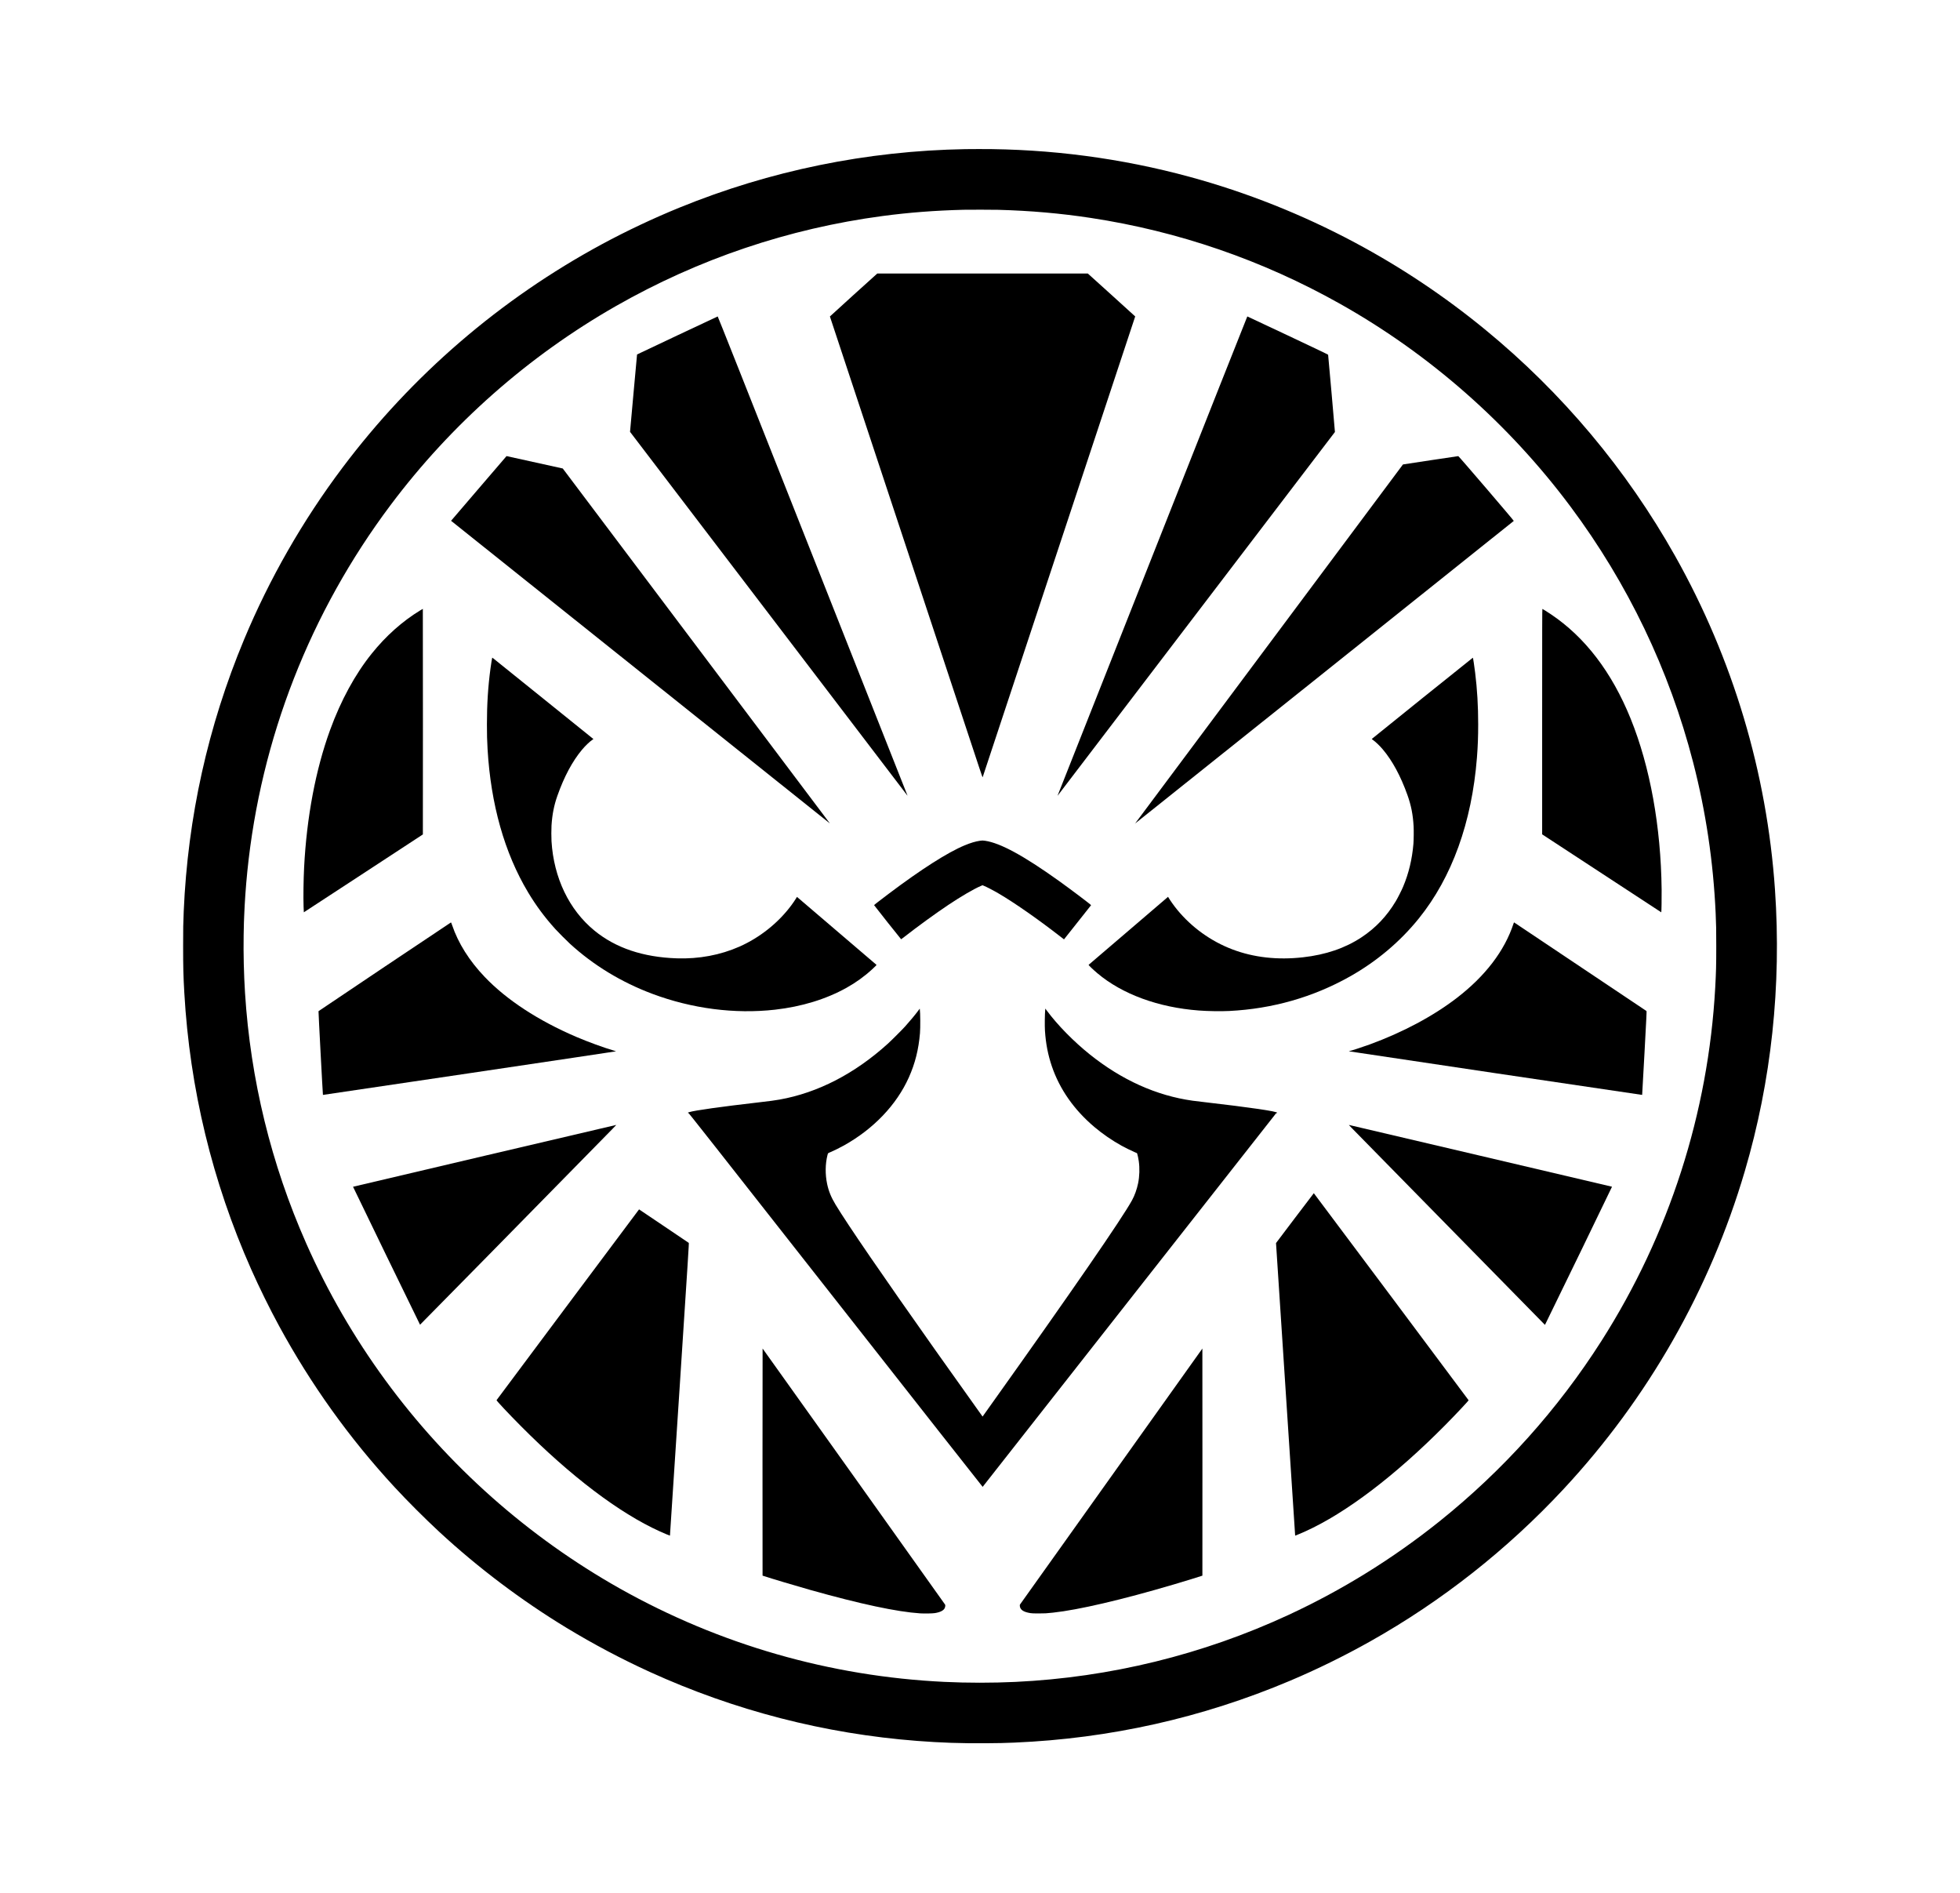
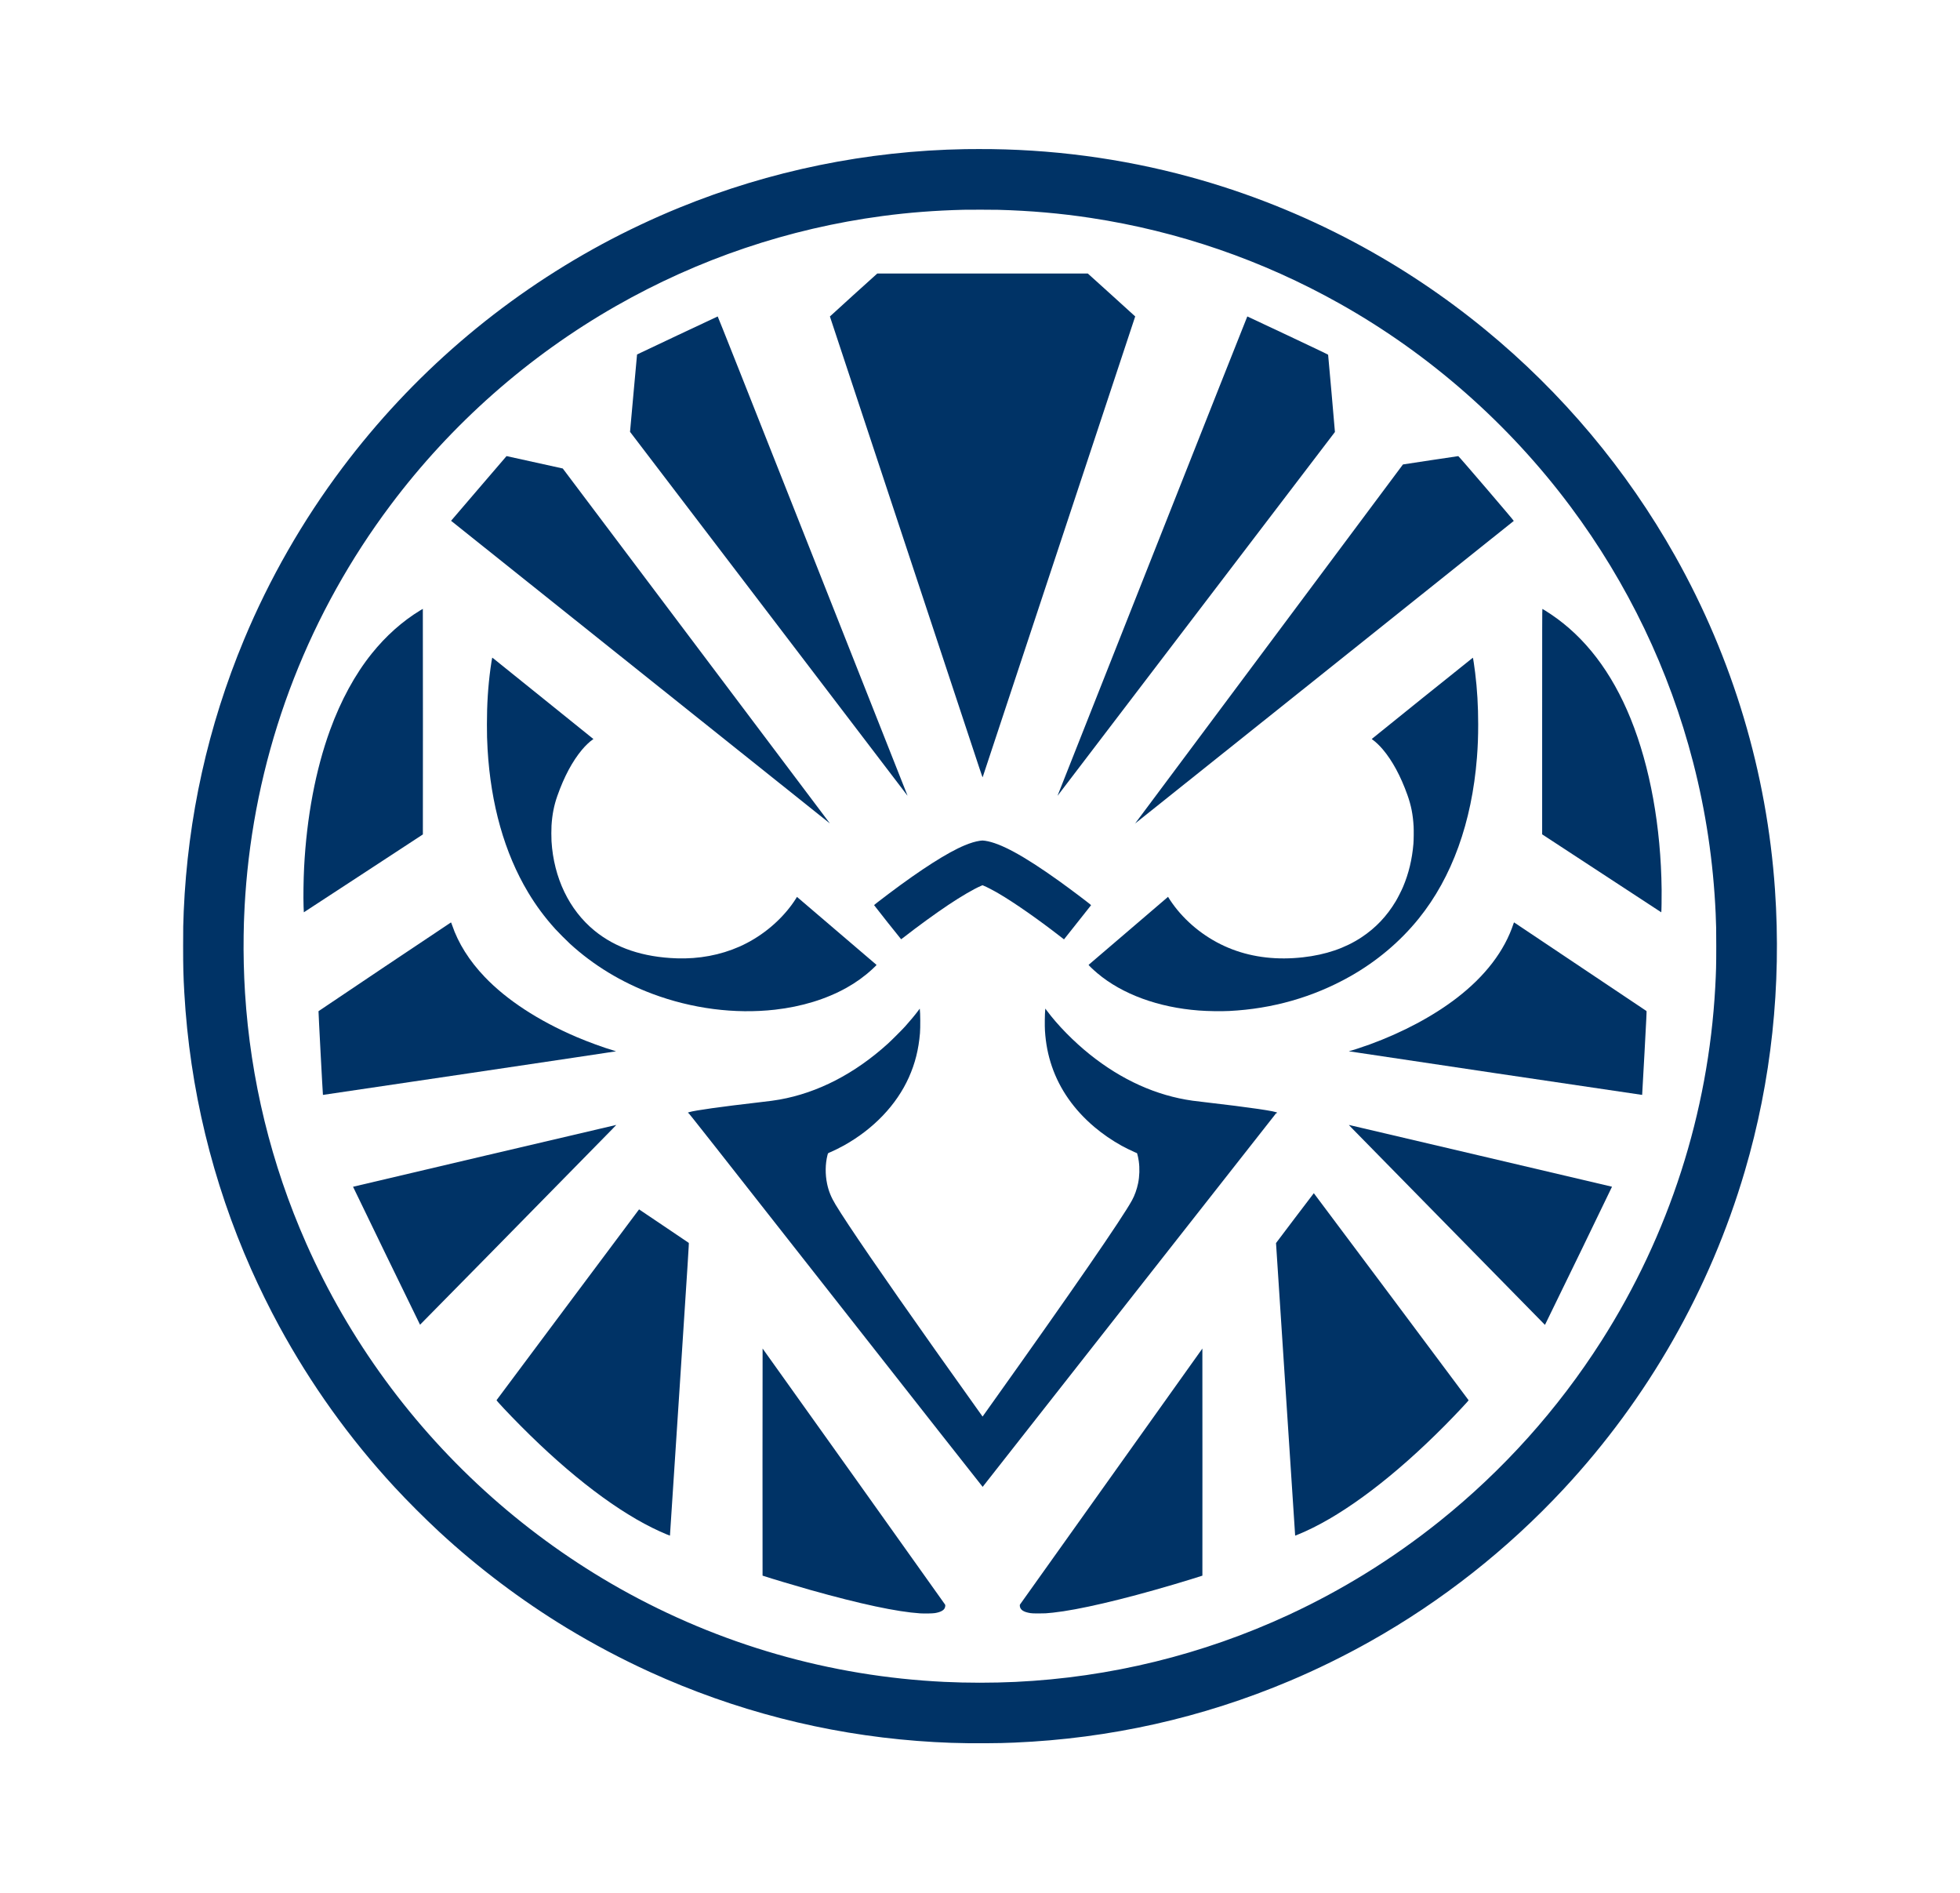
- <svg xmlns="http://www.w3.org/2000/svg" version="1.2" baseProfile="tiny-ps" width="11511pt" height="11111pt" viewBox="0 0 11511 11111" preserveAspectRatio="xMidYMid meet">
-   <g transform="translate(0,11111) scale(0.1,-0.1)" fill="#000000" stroke="none">
+ <svg xmlns="http://www.w3.org/2000/svg" version="1.0" width="11511pt" height="11111pt" viewBox="0 0 11511 11111" preserveAspectRatio="xMidYMid meet">
+   <g transform="translate(0,11111) scale(0.1,-0.1)" fill="#003366" stroke="#FDD835">
    <path d="M56695 102353 c-5782 -99 -11465 -1261 -16787 -3432 -1533 -625 -3107 -1368 -4543 -2143 -5984 -3233 -11166 -7694 -15255 -13133 -2332 -3101 -4287 -6516 -5776 -10087 -2120 -5084 -3306 -10426 -3544 -15958 -31 -725 -35 -968 -35 -2045 0 -1246 13 -1739 70 -2745 321 -5619 1644 -11085 3925 -16225 474 -1069 1097 -2333 1643 -3335 1875 -3444 4116 -6573 6766 -9445 760 -823 1805 -1868 2646 -2646 2278 -2106 4825 -4025 7470 -5631 1568 -952 3239 -1836 4895 -2591 4966 -2263 10261 -3628 15695 -4047 1393 -107 2555 -147 4015 -137 815 6 1083 12 1685 37 5618 238 11041 1453 16191 3629 1579 666 3196 1460 4724 2319 4195 2357 8041 5387 11346 8937 4953 5321 8597 11711 10645 18665 1562 5305 2161 10891 1773 16530 -473 6875 -2471 13554 -5857 19580 -2860 5089 -6647 9603 -11167 13310 -2389 1960 -4940 3663 -7665 5117 -3070 1638 -6327 2934 -9675 3846 -4021 1097 -8205 1648 -12405 1635 -352 -1 -703 -3 -780 -5z m1940 -3563 c1869 -50 3652 -206 5425 -476 5149 -782 10077 -2479 14630 -5037 5270 -2961 9913 -7044 13545 -11912 3365 -4511 5804 -9596 7203 -15020 745 -2885 1185 -5836 1322 -8860 30 -662 35 -955 35 -1940 0 -1116 -10 -1493 -60 -2415 -407 -7375 -2705 -14513 -6683 -20755 -2562 -4019 -5772 -7595 -9497 -10581 -2737 -2193 -5714 -4039 -8880 -5506 -5037 -2334 -10483 -3670 -16035 -3933 -1354 -64 -2837 -64 -4180 1 -6703 320 -13209 2192 -19055 5481 -2674 1505 -5216 3318 -7515 5358 -4676 4149 -8392 9229 -10906 14907 -2059 4650 -3273 9621 -3594 14708 -69 1106 -98 2304 -81 3375 6 346 13 682 16 745 3 63 10 237 15 385 32 827 96 1742 185 2625 790 7802 3689 15216 8414 21515 3564 4752 8086 8745 13231 11682 4845 2765 10133 4552 15653 5288 1570 209 3090 326 4782 368 300 8 1712 5 2030 -3z" />
    <path d="M50131 93795 c-765 -691 -1391 -1261 -1391 -1267 0 -8 4311 -13030 8777 -26513 141 -425 188 -555 194 -540 14 32 8959 27045 8959 27055 0 5 -626 574 -1392 1264 l-1391 1256 -6183 0 -6182 0 -1391 -1255z" />
    <path d="M39777 91415 c-1298 -613 -2361 -1116 -2363 -1118 -3 -2 -96 -1025 -208 -2273 l-204 -2269 41 -55 c88 -117 16239 -21296 16249 -21305 5 -5 1 11 -9 36 -10 26 -2515 6358 -5568 14072 -4024 10171 -5554 14026 -5565 14026 -8 -1 -1076 -502 -2373 -1114z" />
    <path d="M67691 78492 c-3055 -7720 -5561 -14053 -5569 -14072 -8 -19 -10 -30 -4 -25 8 8 16258 21317 16282 21350 4 6 -85 1025 -196 2265 -112 1240 -203 2262 -204 2271 0 11 -686 339 -2368 1133 -1303 614 -2372 1116 -2378 1116 -5 0 -2509 -6317 -5563 -14038z" />
    <path d="M28118 82430 l-1627 -1899 11101 -8868 c6106 -4877 11110 -8874 11121 -8882 18 -13 19 -13 12 0 -8 13 -15662 20807 -15674 20821 -5 5 -3287 729 -3302 728 -2 -1 -736 -855 -1631 -1900z" />
    <path d="M84012 84085 c-887 -134 -1615 -244 -1617 -246 -7 -8 -15712 -21057 -15720 -21068 -9 -16 -1275 -1026 11325 9038 5992 4786 10899 8708 10904 8715 13 18 -3231 3805 -3259 3804 -11 0 -746 -109 -1633 -243z" />
    <path d="M24685 75274 c-1056 -643 -2018 -1500 -2856 -2544 -976 -1214 -1809 -2744 -2444 -4485 -847 -2324 -1374 -5115 -1525 -8075 -36 -715 -50 -1731 -31 -2285 7 -186 13 -341 15 -342 2 -2 1575 1026 3497 2285 l3494 2287 3 6623 c1 3642 -1 6622 -5 6622 -5 0 -71 -39 -148 -86z" />
    <path d="M90570 68741 l0 -6620 73 -49 c218 -147 6920 -4532 6923 -4530 13 13 26 846 21 1328 -41 3702 -678 7221 -1819 10040 -1105 2729 -2680 4790 -4688 6135 -181 122 -465 300 -496 312 -12 4 -14 -1048 -14 -6616z" />
    <path d="M28907 72493 c-8 -12 -74 -429 -101 -633 -145 -1085 -209 -2098 -209 -3280 0 -620 8 -943 38 -1460 190 -3244 997 -6097 2379 -8405 464 -774 976 -1465 1590 -2145 165 -183 675 -695 866 -870 1381 -1265 3021 -2262 4844 -2945 2327 -871 4844 -1196 7201 -930 1570 178 3004 617 4205 1288 548 306 1050 668 1499 1081 198 182 267 254 256 264 -100 89 -4668 3993 -4669 3990 -2 -2 -20 -32 -41 -68 -65 -109 -187 -288 -297 -435 -772 -1034 -1852 -1891 -3043 -2418 -1124 -496 -2380 -731 -3680 -687 -1983 67 -3588 608 -4835 1629 -1485 1216 -2388 3096 -2520 5246 -13 208 -13 717 0 920 42 656 146 1185 344 1746 394 1121 882 2033 1451 2712 191 229 455 480 612 584 l54 37 -23 21 c-13 12 -1317 1063 -2898 2335 -1581 1273 -2907 2340 -2947 2372 -39 32 -74 55 -76 51z" />
    <path d="M83545 70124 c-1622 -1307 -2958 -2383 -2968 -2393 -16 -16 -14 -19 43 -59 174 -123 401 -340 590 -563 565 -667 1051 -1568 1448 -2679 218 -613 323 -1144 363 -1840 13 -230 7 -816 -11 -1025 -78 -917 -276 -1741 -610 -2530 -91 -214 -302 -631 -420 -830 -526 -884 -1186 -1580 -2020 -2131 -963 -636 -2095 -1022 -3435 -1173 -1500 -169 -2904 -11 -4160 469 -1251 477 -2383 1292 -3230 2325 -175 213 -399 527 -508 710 l-28 48 -27 -25 c-15 -14 -1062 -911 -2327 -1993 -1265 -1082 -2304 -1972 -2310 -1976 -16 -15 263 -283 518 -498 1460 -1229 3579 -2006 5962 -2185 533 -40 1292 -52 1785 -27 2528 127 4919 809 7070 2019 1576 886 2956 2048 4060 3417 1944 2412 3110 5639 3410 9440 52 668 73 1209 73 1955 0 1082 -57 2055 -178 3030 -51 412 -120 867 -134 882 -3 3 -1333 -1062 -2956 -2368z" />
    <path d="M57555 61744 c-280 -43 -550 -124 -905 -271 -996 -414 -2536 -1396 -4460 -2844 -541 -408 -855 -652 -855 -666 0 -14 1577 -2003 1588 -2003 4 0 87 62 185 138 815 636 1835 1376 2587 1879 754 503 1481 928 1898 1108 l109 47 56 -23 c176 -69 564 -270 892 -462 916 -535 2310 -1507 3607 -2515 l231 -179 793 1000 c437 549 795 1003 797 1007 9 23 -1190 927 -1906 1439 -2071 1479 -3426 2214 -4323 2345 -126 19 -173 19 -294 0z" />
    <path d="M22595 54350 c-2134 -1430 -3884 -2605 -3889 -2613 -9 -14 250 -4906 260 -4916 3 -3 3879 571 8614 1275 4735 703 8606 1282 8602 1285 -4 4 -72 25 -152 49 -568 164 -1508 508 -2185 798 -2239 960 -4090 2171 -5375 3517 -909 951 -1558 1981 -1917 3043 -30 89 -60 162 -67 161 -6 -1 -1757 -1170 -3891 -2599z" />
    <path d="M88890 56883 c-524 -1599 -1659 -3086 -3345 -4379 -1390 -1066 -3157 -2008 -5105 -2721 -391 -143 -1158 -393 -1206 -393 -7 0 -14 -3 -14 -8 0 -8 17217 -2569 17223 -2561 2 2 64 1108 137 2457 113 2083 131 2456 119 2467 -19 18 -7754 5194 -7772 5201 -11 4 -21 -12 -37 -63z" />
    <path d="M61386 51832 c-26 -247 -35 -953 -16 -1247 50 -758 178 -1417 405 -2084 460 -1349 1306 -2557 2499 -3565 478 -405 1039 -790 1601 -1101 196 -109 583 -299 755 -372 l145 -62 17 -48 c25 -75 65 -264 87 -417 60 -414 46 -893 -39 -1306 -74 -356 -200 -709 -356 -994 -577 -1058 -3539 -5352 -8182 -11865 l-595 -835 -24 30 c-50 63 -1791 2510 -2731 3839 -3152 4457 -5169 7398 -5880 8575 -259 429 -406 789 -496 1218 -118 557 -110 1176 21 1687 32 125 17 110 188 181 163 67 564 266 775 384 1747 975 3095 2388 3816 3997 367 819 572 1633 654 2598 27 315 21 1218 -9 1400 l-6 40 -74 -100 c-188 -254 -511 -643 -789 -950 -194 -213 -794 -812 -1011 -1009 -1947 -1763 -4116 -2881 -6363 -3280 -276 -49 -549 -86 -1203 -161 -2221 -256 -3767 -473 -4100 -576 -86 -26 -97 -45 -37 -58 25 -5 1390 -1739 8648 -10979 4739 -6035 8621 -10969 8625 -10965 4 5 3882 4942 8619 10973 4736 6031 8614 10966 8618 10967 4 1 19 4 35 7 15 4 27 11 27 17 0 83 -1580 314 -4260 624 -311 36 -630 74 -710 86 -2127 298 -4165 1217 -6045 2724 -944 757 -1882 1713 -2513 2562 l-90 122 -6 -57z" />
    <path d="M28463 43247 c-4247 -997 -7725 -1815 -7729 -1819 -6 -6 3916 -8078 3935 -8101 5 -5 6961 7071 11290 11485 134 136 239 248 235 247 -5 0 -3484 -816 -7731 -1812z" />
    <path d="M79400 44864 c107 -109 2701 -2752 5764 -5872 l5570 -5674 57 114 c307 613 3889 7992 3882 7998 -4 4 -3477 820 -7718 1814 -4240 994 -7719 1810 -7730 1813 -11 3 68 -84 175 -193z" />
    <path d="M76046 39586 l-1106 -1464 561 -8588 c308 -4723 561 -8590 563 -8591 5 -5 401 161 601 252 2394 1085 5274 3272 8205 6231 593 598 1380 1435 1380 1467 0 11 -9081 12157 -9090 12157 -5 0 -506 -659 -1114 -1464z" />
    <path d="M33348 34505 c-2301 -3078 -4184 -5601 -4186 -5608 -7 -34 714 -802 1423 -1515 2929 -2950 5785 -5115 8167 -6190 243 -110 588 -255 594 -249 1 1 254 3865 562 8587 522 8003 559 8586 544 8601 -10 9 -568 387 -1242 839 -674 453 -1327 892 -1452 977 l-226 153 -4184 -5595z" />
    <path d="M44782 25263 l3 -6668 65 -22 c413 -138 1917 -587 2750 -822 2935 -825 5085 -1283 6442 -1372 237 -15 717 -7 858 15 328 52 533 160 589 310 30 81 36 155 14 193 -29 52 -10707 15032 -10716 15033 -4 0 -6 -3000 -5 -6667z" />
    <path d="M65280 24443 c-2934 -4116 -5348 -7503 -5363 -7526 -27 -39 -29 -47 -23 -105 20 -224 216 -355 626 -419 95 -15 179 -18 485 -18 370 0 446 4 835 46 1504 162 4047 755 7090 1654 619 183 1676 508 1686 518 2 2 3 3003 2 6669 l-3 6666 -5335 -7485z" />
  </g>
</svg>
